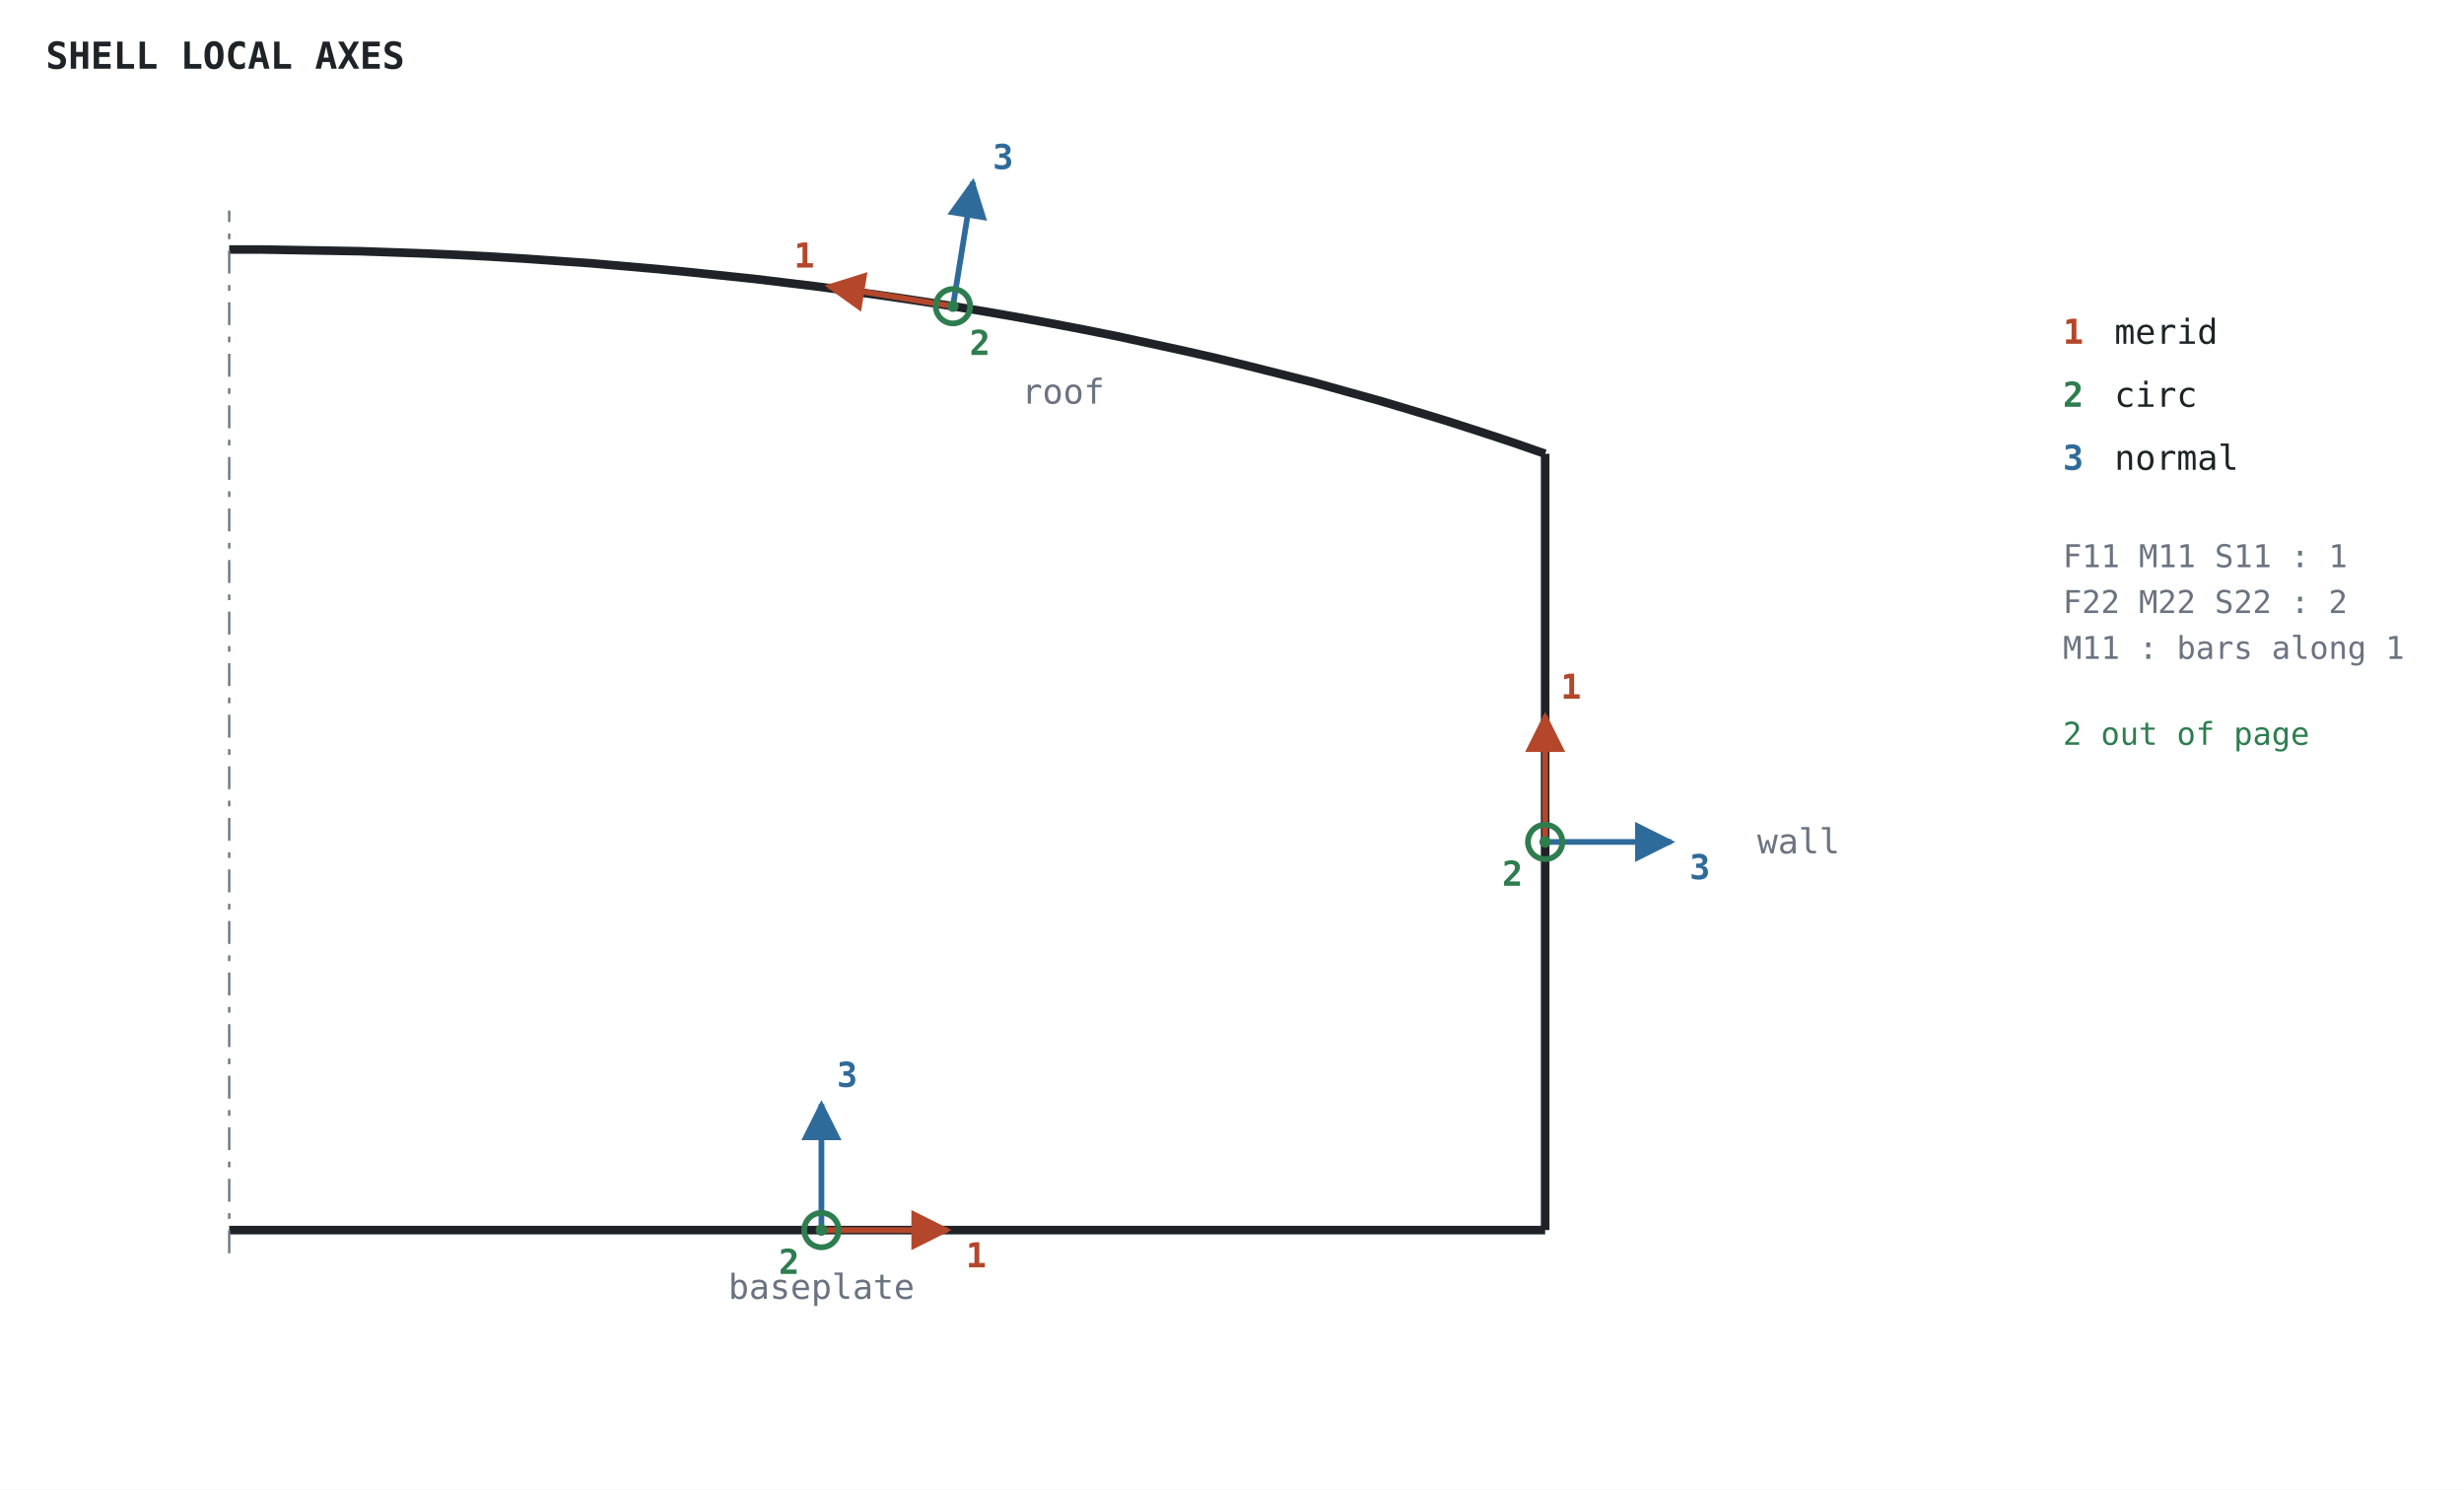
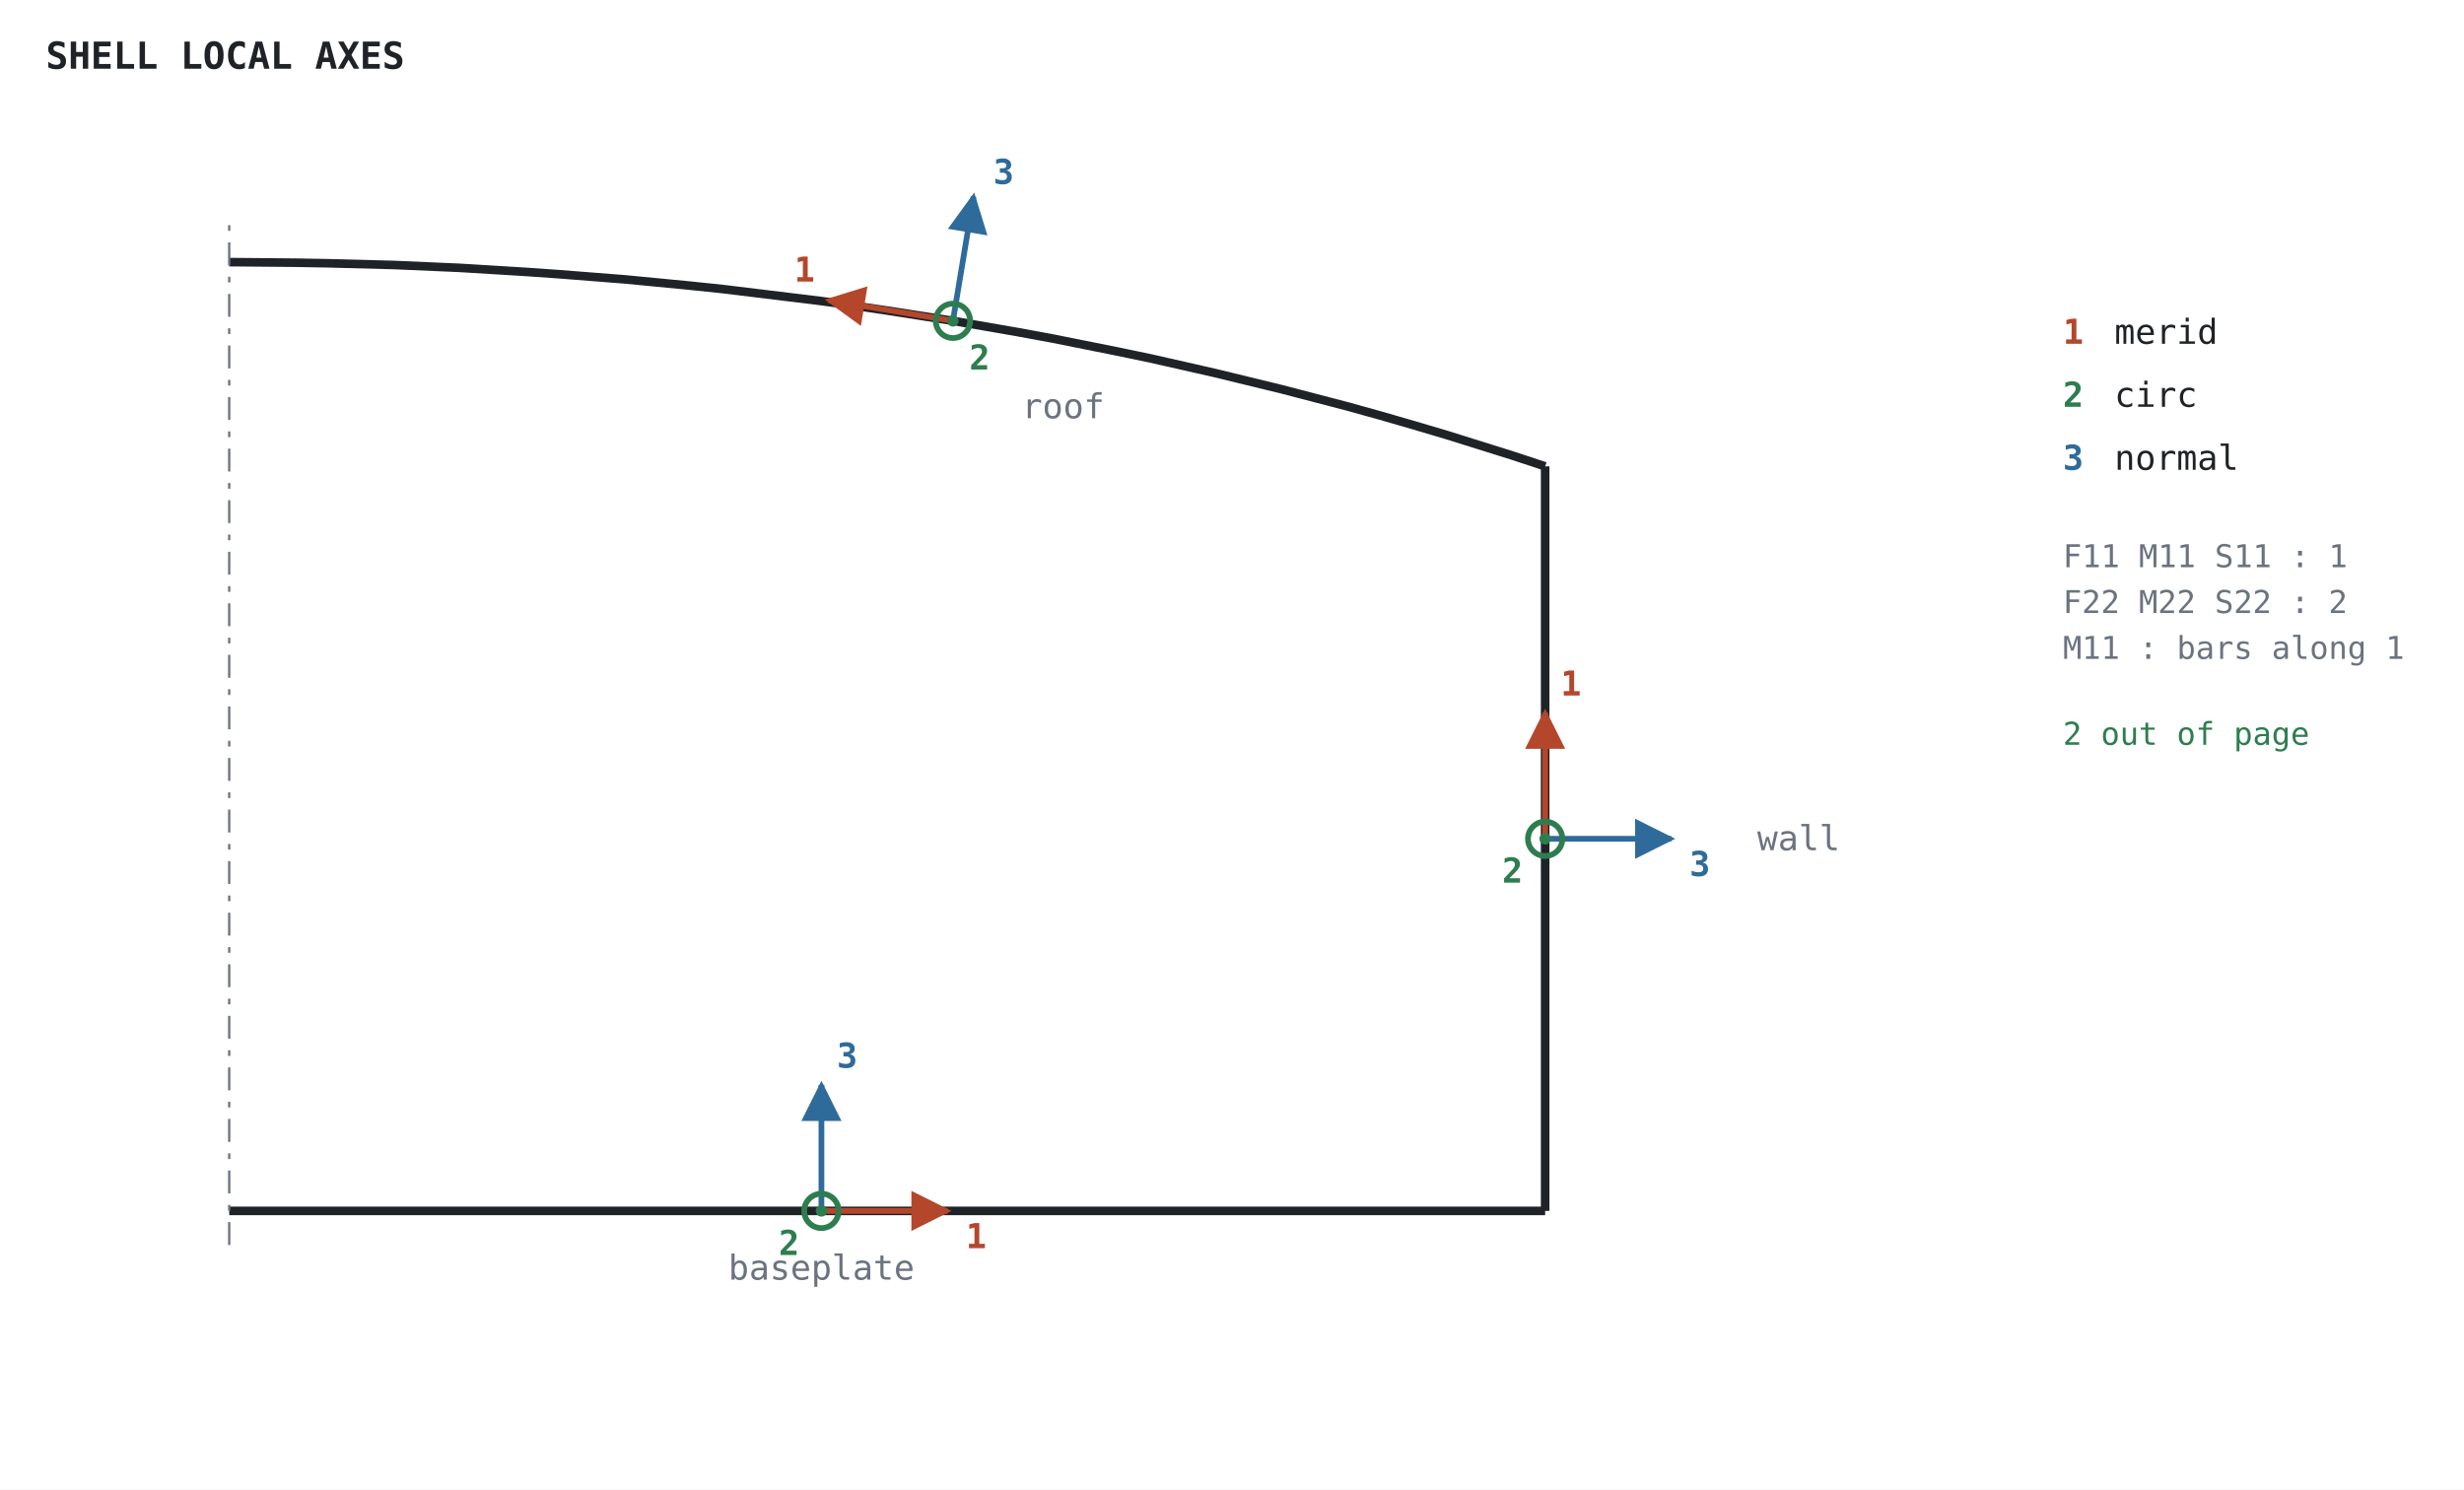
<svg xmlns="http://www.w3.org/2000/svg" viewBox="0 0 860 520" font-family="Consolas, Menlo, monospace" font-size="12" role="img" aria-label="Tank half-section with the shell local axes drawn on the wall, baseplate and roof: 1 meridional, 2 circumferential, 3 normal">
  <rect width="860" height="520" fill="#ffffff" />
  <defs>
    <marker id="ah-ink" viewBox="0 0 10 10" refX="9" refY="5" markerWidth="7" markerHeight="7" orient="auto-start-reverse">
      <path d="M0 0L10 5L0 10z" fill="#1f2328" />
    </marker>
    <marker id="ah-muted" viewBox="0 0 10 10" refX="9" refY="5" markerWidth="7" markerHeight="7" orient="auto-start-reverse">
      <path d="M0 0L10 5L0 10z" fill="#6b7380" />
    </marker>
    <marker id="ah-steel" viewBox="0 0 10 10" refX="9" refY="5" markerWidth="7" markerHeight="7" orient="auto-start-reverse">
      <path d="M0 0L10 5L0 10z" fill="#2f6b9a" />
    </marker>
    <marker id="ah-rust" viewBox="0 0 10 10" refX="9" refY="5" markerWidth="7" markerHeight="7" orient="auto-start-reverse">
      <path d="M0 0L10 5L0 10z" fill="#b4472b" />
    </marker>
    <marker id="ah-green" viewBox="0 0 10 10" refX="9" refY="5" markerWidth="7" markerHeight="7" orient="auto-start-reverse">
      <path d="M0 0L10 5L0 10z" fill="#2e7d4f" />
    </marker>
    <pattern id="hatch" width="6" height="6" patternUnits="userSpaceOnUse" patternTransform="rotate(45)">
      <line x1="0" y1="0" x2="0" y2="6" stroke="#1f2328" stroke-width=".8" stroke-opacity=".45" />
    </pattern>
  </defs>
  <text x="16" y="24" font-size="13" font-weight="bold" fill="#1f2328">SHELL LOCAL AXES</text>
-   <line x1="80.0" y1="429.4" x2="539.3" y2="429.4" stroke="#1f2328" stroke-width="3.0" />
-   <line x1="539.3" y1="429.4" x2="539.3" y2="158.4" stroke="#1f2328" stroke-width="3.0" />
-   <path d="M80.0 87.1 L91.5 87.1 L103.0 87.3 L114.4 87.5 L125.9 87.7 L137.4 88.1 L148.9 88.5 L160.4 89.0 L171.9 89.6 L183.3 90.3 L194.8 91.1 L206.3 91.9 L217.8 92.9 L229.3 93.9 L240.7 95.0 L252.2 96.2 L263.7 97.4 L275.2 98.8 L286.7 100.2 L298.1 101.8 L309.6 103.4 L321.1 105.1 L332.6 106.9 L344.1 108.8 L355.6 110.8 L367.0 112.9 L378.5 115.1 L390.0 117.4 L401.5 119.9 L413.0 122.4 L424.4 125.0 L435.9 127.8 L447.4 130.7 L458.9 133.6 L470.4 136.8 L481.9 140.0 L493.3 143.4 L504.8 146.9 L516.3 150.6 L527.8 154.4 L539.3 158.4" fill="none" stroke="#1f2328" stroke-width="3.0" />
-   <line x1="80.0" y1="437.5" x2="80.0" y2="73.5" stroke="#6b7380" stroke-width="0.8" stroke-dasharray="8 4 2 4" />
-   <line x1="539.3" y1="293.9" x2="539.3" y2="249.9" stroke="#b4472b" stroke-width="2" marker-end="url(#ah-rust)" />
-   <text x="548.3" y="243.9" fill="#b4472b" text-anchor="middle" font-size="12" font-weight="bold">1</text>
-   <line x1="539.3" y1="293.9" x2="583.3" y2="293.9" stroke="#2f6b9a" stroke-width="2" marker-end="url(#ah-steel)" />
-   <text x="593.3" y="306.9" fill="#2f6b9a" text-anchor="middle" font-size="12" font-weight="bold">3</text>
-   <circle cx="539.3" cy="293.9" r="6" fill="none" stroke="#2e7d4f" stroke-width="2" />
-   <circle cx="539.3" cy="293.9" r="2" fill="#2e7d4f" />
-   <text x="527.9" y="309.2" fill="#2e7d4f" text-anchor="middle" font-size="12" font-weight="bold">2</text>
-   <text x="613.3" y="297.9" fill="#6b7380" text-anchor="start" font-size="12">wall</text>
-   <line x1="286.7" y1="429.4" x2="330.7" y2="429.4" stroke="#b4472b" stroke-width="2" marker-end="url(#ah-rust)" />
-   <text x="340.7" y="442.4" fill="#b4472b" text-anchor="middle" font-size="12" font-weight="bold">1</text>
-   <line x1="286.7" y1="429.4" x2="286.7" y2="385.4" stroke="#2f6b9a" stroke-width="2" marker-end="url(#ah-steel)" />
-   <text x="295.7" y="379.4" fill="#2f6b9a" text-anchor="middle" font-size="12" font-weight="bold">3</text>
-   <circle cx="286.7" cy="429.4" r="6" fill="none" stroke="#2e7d4f" stroke-width="2" />
-   <circle cx="286.7" cy="429.4" r="2" fill="#2e7d4f" />
-   <text x="275.4" y="444.7" fill="#2e7d4f" text-anchor="middle" font-size="12" font-weight="bold">2</text>
-   <text x="286.7" y="453.4" fill="#6b7380" text-anchor="middle" font-size="12">baseplate</text>
-   <line x1="332.6" y1="106.9" x2="289.2" y2="99.9" stroke="#b4472b" stroke-width="2" marker-end="url(#ah-rust)" />
-   <text x="280.7" y="93.4" fill="#b4472b" text-anchor="middle" font-size="12" font-weight="bold">1</text>
-   <line x1="332.6" y1="106.9" x2="339.6" y2="63.5" stroke="#2f6b9a" stroke-width="2" marker-end="url(#ah-steel)" />
-   <text x="350.1" y="59.0" fill="#2f6b9a" text-anchor="middle" font-size="12" font-weight="bold">3</text>
-   <circle cx="332.6" cy="106.9" r="6" fill="none" stroke="#2e7d4f" stroke-width="2" />
-   <circle cx="332.6" cy="106.9" r="2" fill="#2e7d4f" />
-   <text x="342.0" y="123.9" fill="#2e7d4f" text-anchor="middle" font-size="12" font-weight="bold">2</text>
-   <text x="356.6" y="140.9" fill="#6b7380" text-anchor="start" font-size="12">roof</text>
+   <line x1="80.0" y1="422.7" x2="539.3" y2="422.7" stroke="#1f2328" stroke-width="3.0" />
+   <line x1="539.3" y1="422.7" x2="539.3" y2="162.8" stroke="#1f2328" stroke-width="3.0" />
+   <path d="M80.0 91.5 L91.5 91.6 L103.0 91.7 L114.4 91.9 L125.9 92.2 L137.4 92.5 L148.9 93.0 L160.4 93.5 L171.9 94.2 L183.3 94.9 L194.8 95.7 L206.3 96.6 L217.8 97.5 L229.3 98.6 L240.7 99.7 L252.2 100.9 L263.7 102.3 L275.2 103.7 L286.7 105.1 L298.1 106.7 L309.6 108.4 L321.1 110.2 L332.6 112.0 L344.1 114.0 L355.6 116.0 L367.0 118.1 L378.5 120.4 L390.0 122.7 L401.5 125.1 L413.0 127.7 L424.4 130.3 L435.9 133.1 L447.4 135.9 L458.9 138.9 L470.4 141.9 L481.9 145.1 L493.3 148.4 L504.8 151.8 L516.3 155.4 L527.8 159.0 L539.3 162.8" fill="none" stroke="#1f2328" stroke-width="3.0" />
+   <line x1="80.0" y1="434.6" x2="80.0" y2="75.8" stroke="#6b7380" stroke-width="0.8" stroke-dasharray="8 4 2 4" />
+   <line x1="539.3" y1="292.8" x2="539.3" y2="248.8" stroke="#b4472b" stroke-width="2" marker-end="url(#ah-rust)" />
+   <text x="548.3" y="242.8" fill="#b4472b" text-anchor="middle" font-size="12" font-weight="bold">1</text>
+   <line x1="539.3" y1="292.8" x2="583.3" y2="292.8" stroke="#2f6b9a" stroke-width="2" marker-end="url(#ah-steel)" />
+   <text x="593.3" y="305.8" fill="#2f6b9a" text-anchor="middle" font-size="12" font-weight="bold">3</text>
+   <circle cx="539.3" cy="292.8" r="6" fill="none" stroke="#2e7d4f" stroke-width="2" />
+   <circle cx="539.3" cy="292.8" r="2" fill="#2e7d4f" />
+   <text x="527.9" y="308.1" fill="#2e7d4f" text-anchor="middle" font-size="12" font-weight="bold">2</text>
+   <text x="613.3" y="296.8" fill="#6b7380" text-anchor="start" font-size="12">wall</text>
+   <line x1="286.7" y1="422.7" x2="330.7" y2="422.7" stroke="#b4472b" stroke-width="2" marker-end="url(#ah-rust)" />
+   <text x="340.7" y="435.7" fill="#b4472b" text-anchor="middle" font-size="12" font-weight="bold">1</text>
+   <line x1="286.7" y1="422.7" x2="286.7" y2="378.7" stroke="#2f6b9a" stroke-width="2" marker-end="url(#ah-steel)" />
+   <text x="295.7" y="372.7" fill="#2f6b9a" text-anchor="middle" font-size="12" font-weight="bold">3</text>
+   <circle cx="286.7" cy="422.7" r="6" fill="none" stroke="#2e7d4f" stroke-width="2" />
+   <circle cx="286.7" cy="422.7" r="2" fill="#2e7d4f" />
+   <text x="275.4" y="438.1" fill="#2e7d4f" text-anchor="middle" font-size="12" font-weight="bold">2</text>
+   <text x="286.7" y="446.7" fill="#6b7380" text-anchor="middle" font-size="12">baseplate</text>
+   <line x1="332.6" y1="112.0" x2="289.2" y2="104.8" stroke="#b4472b" stroke-width="2" marker-end="url(#ah-rust)" />
+   <text x="280.8" y="98.3" fill="#b4472b" text-anchor="middle" font-size="12" font-weight="bold">1</text>
+   <line x1="332.6" y1="112.0" x2="339.8" y2="68.6" stroke="#2f6b9a" stroke-width="2" marker-end="url(#ah-steel)" />
+   <text x="350.3" y="64.2" fill="#2f6b9a" text-anchor="middle" font-size="12" font-weight="bold">3</text>
+   <circle cx="332.6" cy="112.0" r="6" fill="none" stroke="#2e7d4f" stroke-width="2" />
+   <circle cx="332.6" cy="112.0" r="2" fill="#2e7d4f" />
+   <text x="341.9" y="129.0" fill="#2e7d4f" text-anchor="middle" font-size="12" font-weight="bold">2</text>
+   <text x="356.6" y="146.0" fill="#6b7380" text-anchor="start" font-size="12">roof</text>
  <text x="720.0" y="120.0" fill="#b4472b" text-anchor="start" font-size="12" font-weight="bold">1</text>
  <text x="738.0" y="120.0" fill="#1f2328" text-anchor="start" font-size="12">merid</text>
  <text x="720.0" y="142.0" fill="#2e7d4f" text-anchor="start" font-size="12" font-weight="bold">2</text>
  <text x="738.0" y="142.0" fill="#1f2328" text-anchor="start" font-size="12">circ</text>
  <text x="720.0" y="164.0" fill="#2f6b9a" text-anchor="start" font-size="12" font-weight="bold">3</text>
  <text x="738.0" y="164.0" fill="#1f2328" text-anchor="start" font-size="12">normal</text>
  <text x="720.0" y="198.0" fill="#6b7380" text-anchor="start" font-size="11">F11 M11 S11 : 1</text>
  <text x="720.0" y="214.0" fill="#6b7380" text-anchor="start" font-size="11">F22 M22 S22 : 2</text>
  <text x="720.0" y="230.0" fill="#6b7380" text-anchor="start" font-size="11">M11 : bars along 1</text>
  <text x="720.0" y="260.0" fill="#2e7d4f" text-anchor="start" font-size="11">2 out of page</text>
</svg>
